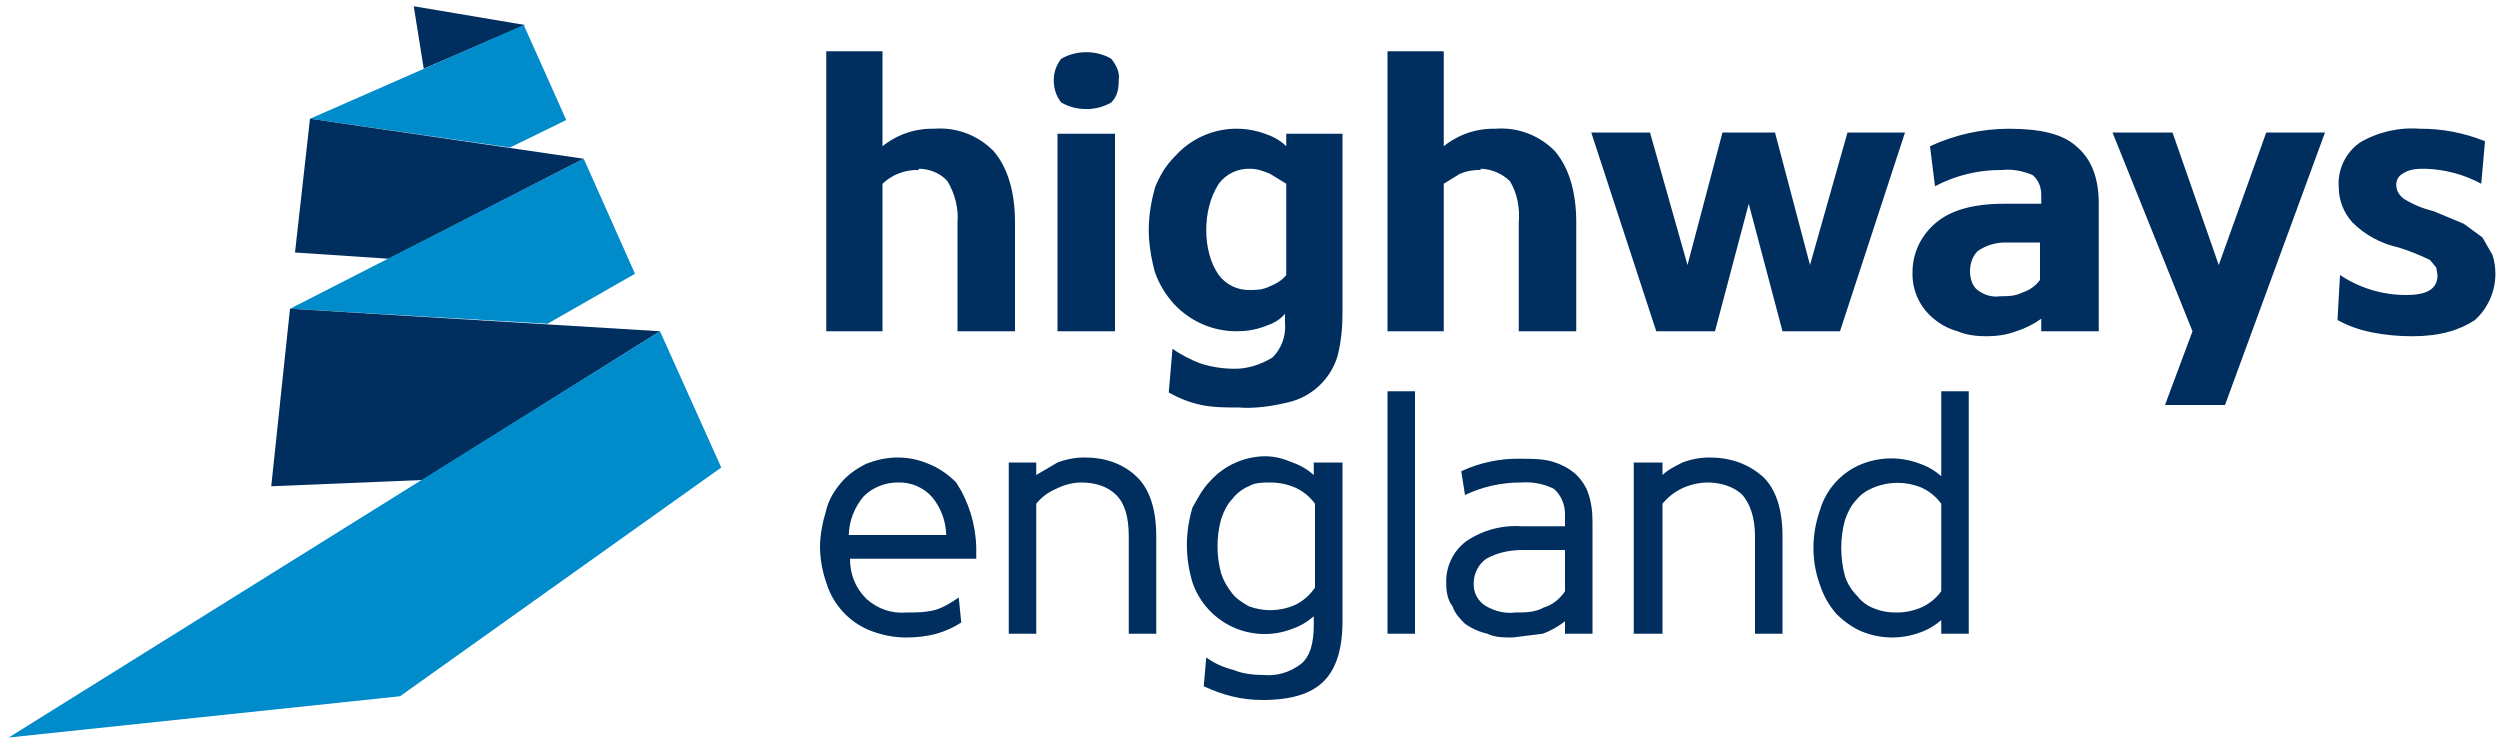
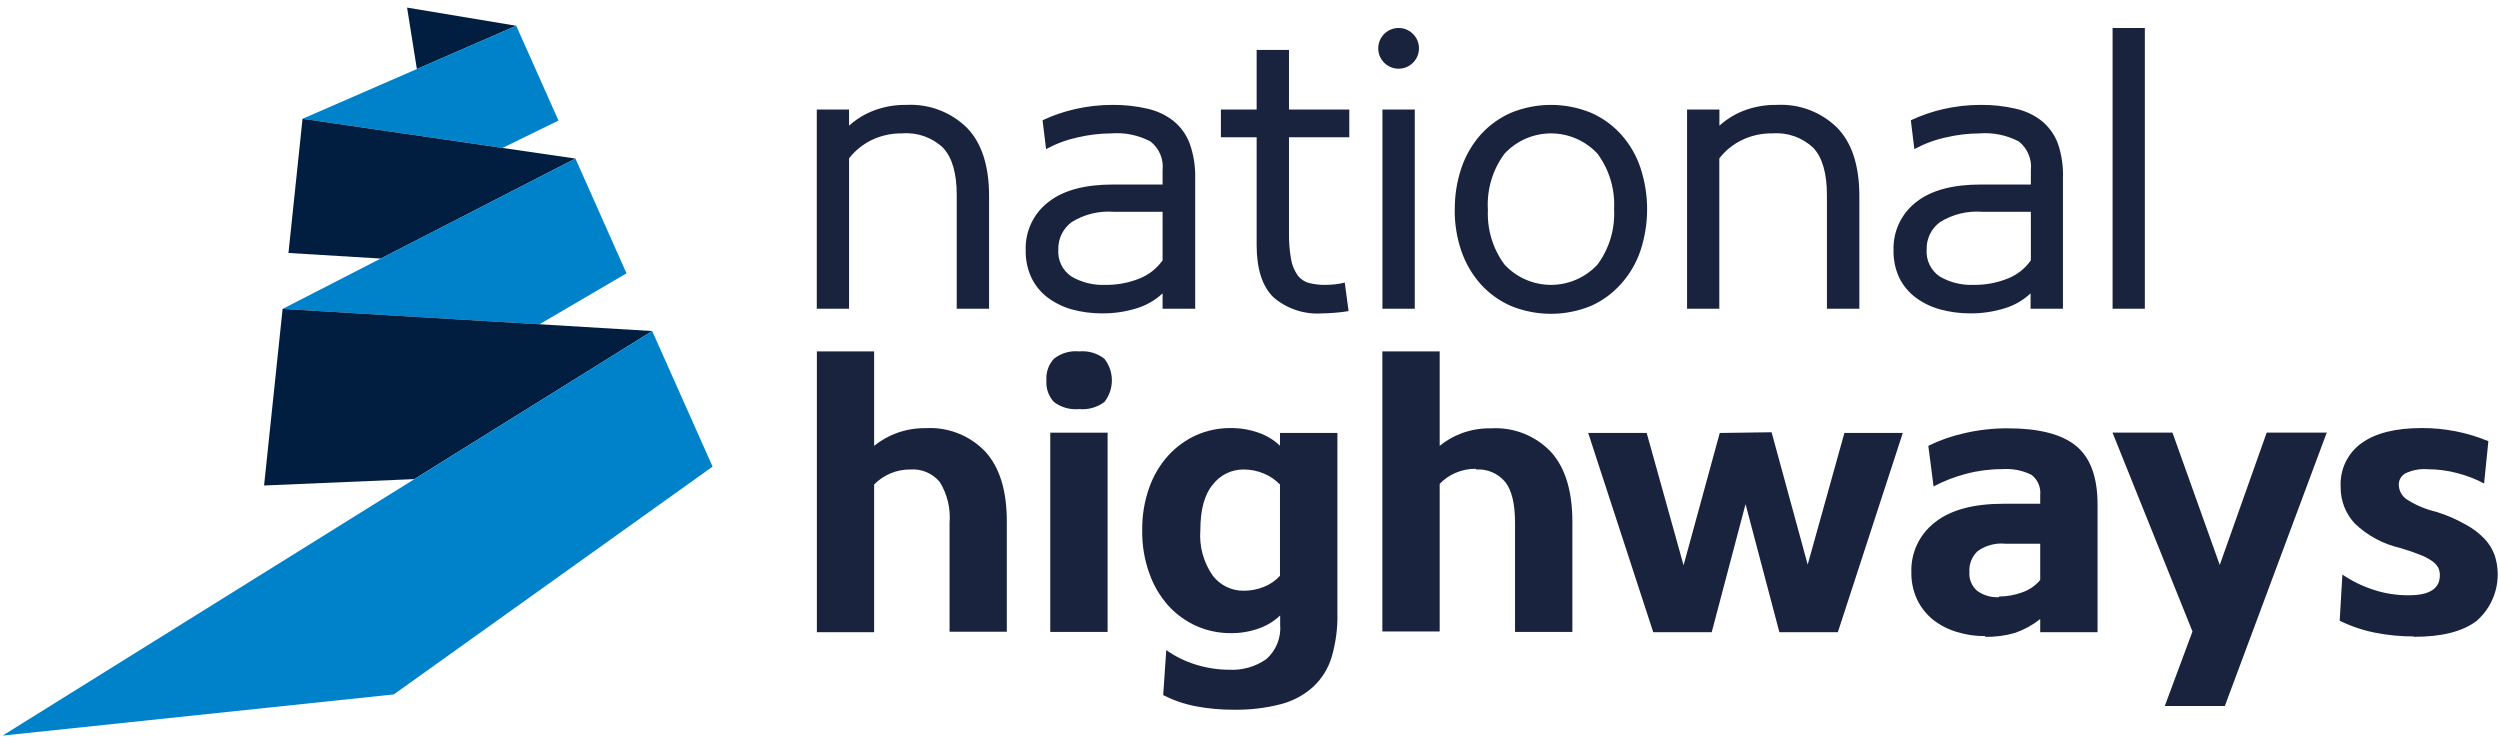
- <svg xmlns="http://www.w3.org/2000/svg" width="200" height="60" viewBox="0 0 200 60">
-   <g fill="none">
-     <path fill="#002E5F" d="M42 2L33.1.5l.8 5z" />
-     <path fill="#008BCB" d="M45.3 9.6l-4.5 2.2-16-2.3L41.9 2z" />
-     <path fill="#002E5F" d="M24.8 9.5l21.9 3.2-15.6 8-7.5-.5z" />
-     <path fill="#008BCB" d="M50.8 21.9l-7 4-20.6-1.2 23.5-12z" />
-     <path fill="#002E5F" d="M23.2 24.7l29.6 1.8-19 11.9-12.1.5z" />
-     <path fill="#008BCB" d="M57.7 37.4l-4.9-10.9L.7 59 32 55.7z" />
-     <path fill="#002E5F" d="M73.5 13.6a4 4 0 0 0-2.9 1.1v11.8h-4.5V4.1h4.5v7.6a6.3 6.3 0 0 1 4.1-1.4 6 6 0 0 1 4.8 1.8c1.1 1.3 1.7 3.2 1.7 5.7v8.7h-4.6v-8.7c.1-1.1-.2-2.3-.8-3.3-.5-.6-1.4-1-2.3-1zm10.8-7.2c0-.6.2-1.2.6-1.7 1.2-.7 2.8-.7 4 0 .4.5.7 1.1.6 1.7 0 .7-.1 1.3-.6 1.8-1.2.7-2.8.7-4 0-.4-.5-.6-1.1-.6-1.8zm.3 4.3h4.6v15.8h-4.6V10.7zm7.3 7.7c0-1.2.2-2.3.5-3.4.4-1 .9-1.8 1.6-2.5a6.6 6.6 0 0 1 7.2-1.8c.6.2 1.2.5 1.7 1v-1h4.5V25c0 1.2-.1 2.3-.4 3.5a5.4 5.4 0 0 1-4 3.7c-1.3.3-2.6.5-3.9.4-1 0-2 0-3-.2-.9-.2-1.7-.5-2.6-1l.3-3.5c.7.5 1.5.9 2.3 1.2a9 9 0 0 0 2.7.4c1 0 2-.3 3-.9.7-.7 1.1-1.7 1-2.8v-.7c-.4.5-1 .8-1.6 1-.8.3-1.5.4-2.3.4-1.9 0-3.7-.8-5-2.2a7.6 7.6 0 0 1-1.5-2.5c-.3-1.1-.5-2.3-.5-3.4zm4.6 0c0 1.3.3 2.6 1 3.6a3 3 0 0 0 2.5 1.2c.5 0 1 0 1.6-.3.5-.2 1-.5 1.3-.9v-7.3l-1.3-.8c-.5-.2-1-.4-1.6-.4a3 3 0 0 0-2.5 1.2c-.7 1.1-1 2.4-1 3.7zm22-4.8a4 4 0 0 0-1.7.3l-1.3.8v11.8H111V4.1h4.5v7.6a6.3 6.3 0 0 1 4.1-1.4 6 6 0 0 1 4.8 1.8c1.1 1.3 1.7 3.2 1.7 5.7v8.7h-4.6v-8.7c.1-1.1-.1-2.3-.7-3.3-.6-.6-1.5-1-2.4-1zM142 10.6l2.8 10.6 3-10.6h4.6l-5.2 15.9h-4.6l-2.7-10.2-2.7 10.2h-4.7l-5.2-15.9h4.7l3 10.6 2.8-10.6zM158.9 26.9c-.8 0-1.6-.1-2.3-.4-.7-.2-1.3-.5-1.9-1a4.6 4.6 0 0 1-1.7-3.7c0-1.6.7-3 1.9-4s3-1.5 5.4-1.5h3v-.7c0-.6-.2-1.2-.7-1.6-.7-.3-1.6-.5-2.4-.4a11.2 11.2 0 0 0-5.4 1.3l-.4-3.2a15 15 0 0 1 6.3-1.4c2.5 0 4.3.4 5.4 1.4 1.2 1 1.8 2.5 1.8 4.6v10.2h-4.6v-1a7 7 0 0 1-2 1c-.8.3-1.6.4-2.4.4zm1.1-3.2c.6 0 1.2 0 1.8-.3.6-.2 1-.5 1.4-1v-3h-2.8c-.7 0-1.5.2-2.2.7-.4.4-.6 1-.6 1.6 0 .6.2 1.2.6 1.5.5.4 1.2.6 1.8.5zM175.4 26.5L169 10.6h4.8l3.7 10.6 3.8-10.6h4.7l-8 21.8h-4.8zM193 26.9c-1.1 0-2.2-.1-3.2-.3-1-.2-1.9-.5-2.8-1l.2-3.6a9.5 9.5 0 0 0 5.3 1.6c1.7 0 2.5-.5 2.5-1.6l-.1-.6-.5-.6a17.8 17.8 0 0 0-2.5-1c-1.4-.3-2.7-1-3.7-2a4.2 4.2 0 0 1-1.1-2.8 4 4 0 0 1 1.7-3.6 8.2 8.2 0 0 1 4.8-1.1 13.6 13.6 0 0 1 5.2 1l-.3 3.4a10 10 0 0 0-4.5-1.2c-.6 0-1.2 0-1.8.4a1 1 0 0 0-.5.9c0 .4.2.8.6 1.1.8.5 1.6.8 2.4 1l2.4 1 1.5 1.1.8 1.4a5 5 0 0 1-1.4 5.2c-1.2.8-2.8 1.3-5 1.3zM68 44.7c0 1.2.4 2.3 1.3 3.2.9.8 2 1.2 3.2 1.1.8 0 1.5 0 2.3-.2.7-.2 1.3-.6 1.9-1l.2 2a7 7 0 0 1-2 .9c-.7.2-1.6.3-2.4.3-1 0-2-.2-3-.6a6 6 0 0 1-3.4-3.8 9 9 0 0 1-.5-2.8c0-1 .2-2 .5-3 .2-.8.6-1.5 1.2-2.2.5-.6 1.2-1.1 2-1.5.8-.3 1.6-.5 2.5-.5 1 0 1.8.2 2.7.6.7.3 1.4.8 2 1.4a10 10 0 0 1 1.6 5.2v.9H67.9zm7.7-1.9a5 5 0 0 0-1.1-3 3.5 3.5 0 0 0-2.8-1.2c-1 0-2 .4-2.7 1.1a5 5 0 0 0-1.2 3.1h7.8zm10.8-4.2c-.7 0-1.4.2-2 .5-.7.3-1.2.7-1.6 1.2v10.4h-2.2V37h2.2v1l1.7-1a6 6 0 0 1 2.2-.4c1.6 0 3.1.5 4.2 1.6 1 1 1.5 2.6 1.5 4.7v7.8h-2.2v-7.8c0-1.5-.3-2.6-1-3.3-.7-.7-1.7-1-2.8-1zm18.7-1.6h2.2v12.7c0 2.2-.5 3.8-1.5 4.8S103.3 56 101 56c-1.7 0-3.2-.4-4.7-1.1l.2-2.3c.7.5 1.4.8 2.2 1 .7.3 1.6.4 2.4.4 1 .1 2.1-.2 3-.9.7-.6 1-1.6 1-3.1v-.7a5 5 0 0 1-1.7 1 6.1 6.1 0 0 1-8-3.7c-.6-2-.6-4 0-6 .4-.7.8-1.5 1.4-2.1a6 6 0 0 1 4.4-2c.8 0 1.5.2 2.2.5a5 5 0 0 1 1.7 1v-1zm0 3.3a4 4 0 0 0-1.6-1.3 5 5 0 0 0-2-.4c-.6 0-1.2 0-1.7.3-.5.2-1 .6-1.3 1-.4.4-.7 1-.9 1.6-.4 1.4-.4 3 0 4.4.2.6.5 1.1.9 1.6.3.4.8.7 1.3 1a4.9 4.9 0 0 0 3.7-.1 4 4 0 0 0 1.6-1.4v-6.7zM111 31.3h2.2v19.4H111zM121 51c-.7 0-1.4 0-2-.3a5 5 0 0 1-1.8-.8c-.4-.4-.8-.8-1-1.4-.4-.5-.5-1.2-.5-1.8a4 4 0 0 1 1.6-3.4 7 7 0 0 1 4.4-1.2h3.5v-1c0-.7-.3-1.5-.9-2a5 5 0 0 0-2.6-.5 10.3 10.3 0 0 0-4.5 1l-.3-1.9a10.7 10.7 0 0 1 4.8-1c.8 0 1.6 0 2.4.2.7.2 1.3.5 1.8.9s.9 1 1.1 1.5c.3.8.4 1.6.4 2.4v9h-2.2v-1c-.5.4-1.2.8-1.8 1l-2.4.3zm.2-2c.8 0 1.6 0 2.3-.4.7-.2 1.3-.7 1.7-1.3V44h-3.4c-1 0-2 .2-2.9.7-.6.4-1 1.2-1 1.9a2 2 0 0 0 1 1.9c.7.4 1.5.6 2.3.5zm15.4-10.4c-.7 0-1.5.2-2.1.5-.6.3-1.1.7-1.5 1.2v10.4h-2.3V37h2.3v1c.4-.4 1-.7 1.6-1a6 6 0 0 1 2.2-.4c1.6 0 3.1.5 4.3 1.6 1 1 1.5 2.6 1.5 4.7v7.8h-2.2v-7.8c0-1.5-.4-2.6-1-3.3-.7-.7-1.8-1-2.8-1zm18.7 11a5 5 0 0 1-1.7 1 6.4 6.4 0 0 1-4.7-.1c-.7-.3-1.4-.8-2-1.4-.6-.7-1-1.4-1.3-2.3-.7-1.9-.7-4 0-6a5.7 5.7 0 0 1 3.4-3.7 6.4 6.4 0 0 1 4.6 0 5 5 0 0 1 1.7 1v-6.8h2.2v19.4h-2.2v-1zm0-9.3a4 4 0 0 0-1.6-1.3 5 5 0 0 0-3.8 0c-.5.2-1 .5-1.4 1-.4.4-.7 1-.9 1.6-.2.7-.3 1.5-.3 2.2 0 .8.1 1.6.3 2.3.2.6.5 1.1 1 1.6.3.4.8.8 1.4 1 .5.2 1 .3 1.7.3a5 5 0 0 0 2-.4 4 4 0 0 0 1.6-1.3v-7z" />
-   </g>
+ <svg xmlns="http://www.w3.org/2000/svg" width="286px" height="85px" viewBox="0 0 286 85" version="1.1">
+   <path id="Path" d="M59.06 2.95 L46.57 0.87 47.69 7.9 Z" fill="#011e41" fill-opacity="1" stroke="none" />
+   <path id="Path-1" d="M63.89 13.79 L57.49 16.92 34.61 13.59 59.06 2.95 Z" fill="#0082ca" fill-opacity="1" stroke="none" />
+   <path id="Path-2" d="M34.61 13.59 L65.83 18.14 43.56 29.58 33 28.94 Z" fill="#011e41" fill-opacity="1" stroke="none" />
+   <path id="Path-3" d="M71.67 31.27 L61.71 37.1 32.33 35.34 65.83 18.14 Z" fill="#0082ca" fill-opacity="1" stroke="none" />
+   <path id="Path-4" d="M32.33 35.34 L74.61 37.87 47.4 54.81 30.21 55.54 Z" fill="#011e41" fill-opacity="1" stroke="none" />
+   <path id="Path-5" d="M81.52 53.38 L74.61 37.87 0.3 84.15 45.05 79.44 Z" fill="#0082ca" fill-opacity="1" stroke="none" />
+   <path id="Path-6" d="M103.21 15.26 C101.981 15.237 100.764 15.508 99.66 16.05 98.671 16.54 97.806 17.247 97.13 18.12 L97.13 35.32 93.44 35.32 93.44 12.53 97.13 12.53 97.13 14.38 C97.95 13.64 98.899 13.057 99.93 12.66 101.129 12.201 102.406 11.977 103.69 12 106.265 11.861 108.781 12.812 110.62 14.62 112.31 16.36 113.15 18.97 113.15 22.43 L113.15 35.32 109.45 35.32 109.45 22.32 C109.45 19.83 108.93 18.02 107.89 16.91 106.636 15.719 104.934 15.119 103.21 15.26 Z M126.09 35.85 C124.908 35.857 123.73 35.702 122.59 35.39 121.582 35.103 120.636 34.632 119.8 34 119.037 33.408 118.421 32.649 118 31.78 117.54 30.795 117.315 29.717 117.34 28.63 117.262 26.478 118.231 24.42 119.94 23.11 121.67 21.75 124.13 21.11 127.33 21.11 L133 21.11 133 19.48 C133.141 18.213 132.615 16.964 131.61 16.18 130.24 15.459 128.694 15.141 127.15 15.26 125.843 15.266 124.542 15.421 123.27 15.72 122.012 15.992 120.8 16.443 119.67 17.06 L119.27 13.76 C120.462 13.195 121.713 12.766 123 12.48 124.391 12.16 125.813 11.999 127.24 12 128.603 11.983 129.963 12.131 131.29 12.44 132.385 12.686 133.41 13.174 134.29 13.87 135.119 14.559 135.751 15.457 136.12 16.47 136.56 17.732 136.767 19.064 136.73 20.4 L136.73 35.32 133 35.32 133 33.56 C132.147 34.359 131.12 34.948 130 35.28 128.734 35.67 127.415 35.862 126.09 35.85 Z M126.44 32.59 C127.757 32.609 129.064 32.371 130.29 31.89 131.383 31.473 132.327 30.738 133 29.78 L133 24.23 127.45 24.23 C125.753 24.095 124.058 24.505 122.61 25.4 121.61 26.133 121.034 27.311 121.07 28.55 120.981 29.772 121.553 30.947 122.57 31.63 123.741 32.315 125.085 32.648 126.44 32.59 Z M139.67 12.53 L143.76 12.53 143.76 5.71 147.46 5.71 147.46 12.53 154.36 12.53 154.36 15.7 147.46 15.7 147.46 26.61 C147.44 27.635 147.521 28.66 147.7 29.67 147.811 30.325 148.067 30.947 148.45 31.49 148.768 31.921 149.223 32.232 149.74 32.37 150.36 32.53 151 32.604 151.64 32.59 152.381 32.588 153.119 32.501 153.84 32.33 L154.28 35.59 C153.78 35.67 153.28 35.74 152.71 35.78 152.14 35.82 151.71 35.85 151.28 35.85 149.239 36.003 147.22 35.337 145.67 34 Q143.77 32.12 143.76 28.08 L143.76 15.7 139.67 15.7 Z M157.67 5.53 C157.67 4.243 158.713 3.2 160 3.2 161.287 3.2 162.33 4.243 162.33 5.53 162.33 6.817 161.287 7.86 160 7.86 158.713 7.86 157.67 6.817 157.67 5.53 Z M158.15 12.53 L161.85 12.53 161.85 35.32 158.15 35.32 Z M166.43 23.93 C166.417 22.311 166.678 20.702 167.2 19.17 167.676 17.777 168.424 16.492 169.4 15.39 170.365 14.325 171.544 13.477 172.86 12.9 175.792 11.7 179.078 11.7 182.01 12.9 183.325 13.474 184.501 14.323 185.46 15.39 186.443 16.487 187.192 17.773 187.66 19.17 188.687 22.264 188.687 25.606 187.66 28.7 187.187 30.088 186.439 31.367 185.46 32.46 184.503 33.546 183.323 34.412 182 35 179.068 36.2 175.782 36.2 172.85 35 171.534 34.423 170.355 33.575 169.39 32.51 168.419 31.412 167.671 30.135 167.19 28.75 166.659 27.199 166.398 25.569 166.42 23.93 Z M170.22 23.93 C170.096 26.195 170.764 28.433 172.11 30.26 173.482 31.745 175.413 32.59 177.435 32.59 179.457 32.59 181.388 31.745 182.76 30.26 184.106 28.433 184.774 26.195 184.65 23.93 184.776 21.661 184.107 19.42 182.76 17.59 181.388 16.105 179.457 15.26 177.435 15.26 175.413 15.26 173.482 16.105 172.11 17.59 170.759 19.418 170.087 21.66 170.21 23.93 Z M202.76 15.26 C201.534 15.237 200.32 15.508 199.22 16.05 198.229 16.537 197.363 17.245 196.69 18.12 L196.69 35.32 193 35.32 193 12.53 196.7 12.53 196.7 14.38 C197.515 13.638 198.461 13.054 199.49 12.66 200.69 12.203 201.966 11.979 203.25 12 205.826 11.857 208.343 12.809 210.18 14.62 211.87 16.36 212.71 18.97 212.71 22.43 L212.71 35.32 209 35.32 209 22.32 C209 19.83 208.48 18.02 207.44 16.91 206.181 15.721 204.476 15.122 202.75 15.26 Z M225.42 35.85 C224.241 35.857 223.067 35.702 221.93 35.39 220.919 35.112 219.97 34.647 219.13 34.02 218.346 33.428 217.713 32.661 217.28 31.78 216.82 30.795 216.595 29.717 216.62 28.63 216.547 26.479 217.515 24.424 219.22 23.11 220.95 21.75 223.41 21.11 226.61 21.11 L232.33 21.11 232.33 19.48 C232.47 18.216 231.948 16.969 230.95 16.18 229.575 15.461 228.027 15.142 226.48 15.26 225.177 15.267 223.879 15.421 222.61 15.72 221.349 15.994 220.134 16.445 219 17.06 L218.6 13.76 C219.79 13.199 221.037 12.769 222.32 12.48 223.714 12.16 225.14 11.999 226.57 12 227.933 11.984 229.293 12.132 230.62 12.44 231.715 12.686 232.74 13.174 233.62 13.87 234.444 14.563 235.071 15.459 235.44 16.47 235.863 17.735 236.053 19.067 236 20.4 L236 35.32 232.3 35.32 232.3 33.56 C231.447 34.359 230.42 34.948 229.3 35.28 228.04 35.668 226.728 35.86 225.41 35.85 Z M225.78 32.59 C227.097 32.608 228.404 32.37 229.63 31.89 230.721 31.472 231.661 30.737 232.33 29.78 L232.33 24.23 226.79 24.23 C225.093 24.095 223.398 24.505 221.95 25.4 220.946 26.129 220.369 27.31 220.41 28.55 220.321 29.769 220.889 30.943 221.9 31.63 223.071 32.314 224.415 32.647 225.77 32.59 Z M241.68 3.2 L245.37 3.2 245.37 35.32 241.68 35.32 Z M104.13 53.71 C102.576 53.697 101.085 54.318 100 55.43 L100 72.32 93.45 72.32 93.45 40.2 100 40.2 100 51 C100.77 50.382 101.634 49.892 102.56 49.55 103.629 49.157 104.761 48.964 105.9 48.98 108.468 48.832 110.971 49.823 112.74 51.69 Q115.19 54.39 115.18 59.69 L115.18 72.27 108.63 72.27 108.63 59.82 C108.766 58.18 108.374 56.54 107.51 55.14 106.681 54.144 105.422 53.611 104.13 53.71 Z M119.71 43.5 C119.646 42.597 119.957 41.707 120.57 41.04 121.385 40.397 122.417 40.096 123.45 40.2 124.485 40.1 125.519 40.401 126.34 41.04 127.484 42.492 127.484 44.538 126.34 45.99 125.51 46.608 124.48 46.897 123.45 46.8 122.423 46.899 121.395 46.61 120.57 45.99 119.95 45.315 119.639 44.413 119.71 43.5 Z M120.15 49.5 L126.71 49.5 126.71 72.29 120.15 72.29 Z M130.67 60.63 C130.648 58.982 130.919 57.343 131.47 55.79 131.944 54.435 132.681 53.188 133.64 52.12 134.543 51.129 135.638 50.332 136.86 49.78 138.098 49.235 139.437 48.959 140.79 48.97 141.894 48.961 142.991 49.147 144.03 49.52 144.924 49.837 145.742 50.338 146.43 50.99 L146.43 49.53 153 49.53 153 70.17 C153.038 71.861 152.815 73.547 152.34 75.17 151.955 76.462 151.233 77.628 150.25 78.55 149.199 79.505 147.933 80.191 146.56 80.55 144.771 81.012 142.927 81.228 141.08 81.19 139.648 81.196 138.218 81.066 136.81 80.8 135.509 80.551 134.25 80.12 133.07 79.52 L133.42 74.37 C134.459 75.108 135.61 75.672 136.83 76.04 138.064 76.422 139.348 76.617 140.64 76.62 142.142 76.694 143.626 76.269 144.86 75.41 145.998 74.407 146.589 72.921 146.45 71.41 L146.45 70.41 C145.762 71.062 144.944 71.563 144.05 71.88 143.012 72.258 141.914 72.444 140.81 72.43 139.457 72.441 138.118 72.165 136.88 71.62 135.659 71.071 134.563 70.278 133.66 69.29 132.703 68.217 131.966 66.967 131.49 65.61 130.919 64.023 130.641 62.346 130.67 60.66 Z M137.32 60.63 C137.171 62.49 137.677 64.344 138.75 65.87 139.587 66.954 140.881 67.586 142.25 67.58 143.048 67.587 143.84 67.437 144.58 67.14 145.286 66.864 145.919 66.43 146.43 65.87 L146.43 55.43 C145.908 54.886 145.278 54.457 144.58 54.17 143.842 53.861 143.05 53.705 142.25 53.71 140.878 53.704 139.583 54.34 138.75 55.43 137.79 56.57 137.32 58.31 137.32 60.66 Z M168.84 53.63 C168.028 53.621 167.224 53.784 166.48 54.11 165.812 54.403 165.207 54.825 164.7 55.35 L164.7 72.24 158.14 72.24 158.14 40.2 164.7 40.2 164.7 51 C165.465 50.38 166.326 49.891 167.25 49.55 168.324 49.164 169.459 48.977 170.6 49 173.168 48.852 175.671 49.843 177.44 51.71 Q179.88 54.41 179.88 59.71 L179.88 72.29 173.32 72.29 173.32 59.82 C173.32 57.65 172.95 56.09 172.2 55.14 171.376 54.15 170.125 53.618 168.84 53.71 Z M202.67 49.45 L206.8 64.59 211 49.53 217.68 49.53 210.25 72.32 203.56 72.32 199.69 57.67 195.82 72.32 189.13 72.32 181.69 49.53 188.38 49.53 192.6 64.67 196.74 49.53 Z M227.11 72.77 C225.991 72.781 224.878 72.616 223.81 72.28 222.834 71.985 221.922 71.51 221.12 70.88 220.358 70.259 219.743 69.477 219.32 68.59 218.866 67.614 218.64 66.547 218.66 65.47 218.583 63.249 219.581 61.128 221.34 59.77 Q224.02 57.63 229.18 57.63 L233.4 57.63 233.4 56.63 C233.492 55.738 233.113 54.863 232.4 54.32 231.356 53.804 230.191 53.579 229.03 53.67 227.636 53.669 226.247 53.851 224.9 54.21 223.615 54.545 222.373 55.028 221.2 55.65 L220.6 51 C221.921 50.354 223.314 49.867 224.75 49.55 226.373 49.178 228.034 48.993 229.7 49 Q235.02 49 237.49 51 C239.13 52.34 239.96 54.57 239.96 57.71 L239.96 72.32 233.4 72.32 233.4 70.82 C232.546 71.496 231.587 72.027 230.56 72.39 229.441 72.721 228.277 72.877 227.11 72.85 Z M228.69 68.24 C229.591 68.24 230.485 68.081 231.33 67.77 232.137 67.496 232.854 67.005 233.4 66.35 L233.4 62.2 229.4 62.2 C228.274 62.09 227.146 62.396 226.23 63.06 225.589 63.668 225.249 64.528 225.3 65.41 225.23 66.247 225.569 67.067 226.21 67.61 226.933 68.119 227.807 68.369 228.69 68.32 Z M250.82 72.24 L241.67 49.49 248.53 49.49 253.94 64.63 259.31 49.49 266.18 49.49 254.52 80.77 247.65 80.77 Z M276.15 72.81 C274.642 72.814 273.138 72.666 271.66 72.37 270.273 72.092 268.929 71.635 267.66 71.01 L267.97 65.73 C269.076 66.483 270.285 67.073 271.56 67.48 272.851 67.901 274.202 68.11 275.56 68.1 277.94 68.1 279.12 67.34 279.12 65.81 279.124 65.506 279.059 65.205 278.93 64.93 278.748 64.621 278.499 64.358 278.2 64.16 277.761 63.864 277.287 63.622 276.79 63.44 276.2 63.2 275.47 62.95 274.59 62.69 272.64 62.246 270.846 61.282 269.4 59.9 268.329 58.762 267.745 57.252 267.77 55.69 267.662 53.723 268.567 51.836 270.17 50.69 Q272.57 48.96 277.1 48.97 C279.697 48.966 282.27 49.476 284.67 50.47 L284.18 55.31 C283.204 54.793 282.17 54.394 281.1 54.12 279.997 53.829 278.861 53.682 277.72 53.68 276.839 53.611 275.956 53.777 275.16 54.16 274.701 54.423 274.418 54.911 274.42 55.44 274.429 56.105 274.756 56.726 275.3 57.11 276.352 57.787 277.512 58.277 278.73 58.56 279.888 58.92 281.005 59.403 282.06 60 282.863 60.424 283.592 60.974 284.22 61.63 284.737 62.172 285.135 62.816 285.39 63.52 286.269 66.205 285.462 69.155 283.34 71.02 Q280.94 72.86 276.15 72.85 Z" fill="#19233e" fill-opacity="1" stroke="none" />
+   <path id="Path-7" d="M-31 -31 L316.2 -31 316.2 116.01 -31 116.01 Z" fill="none" stroke="none" />
</svg>
